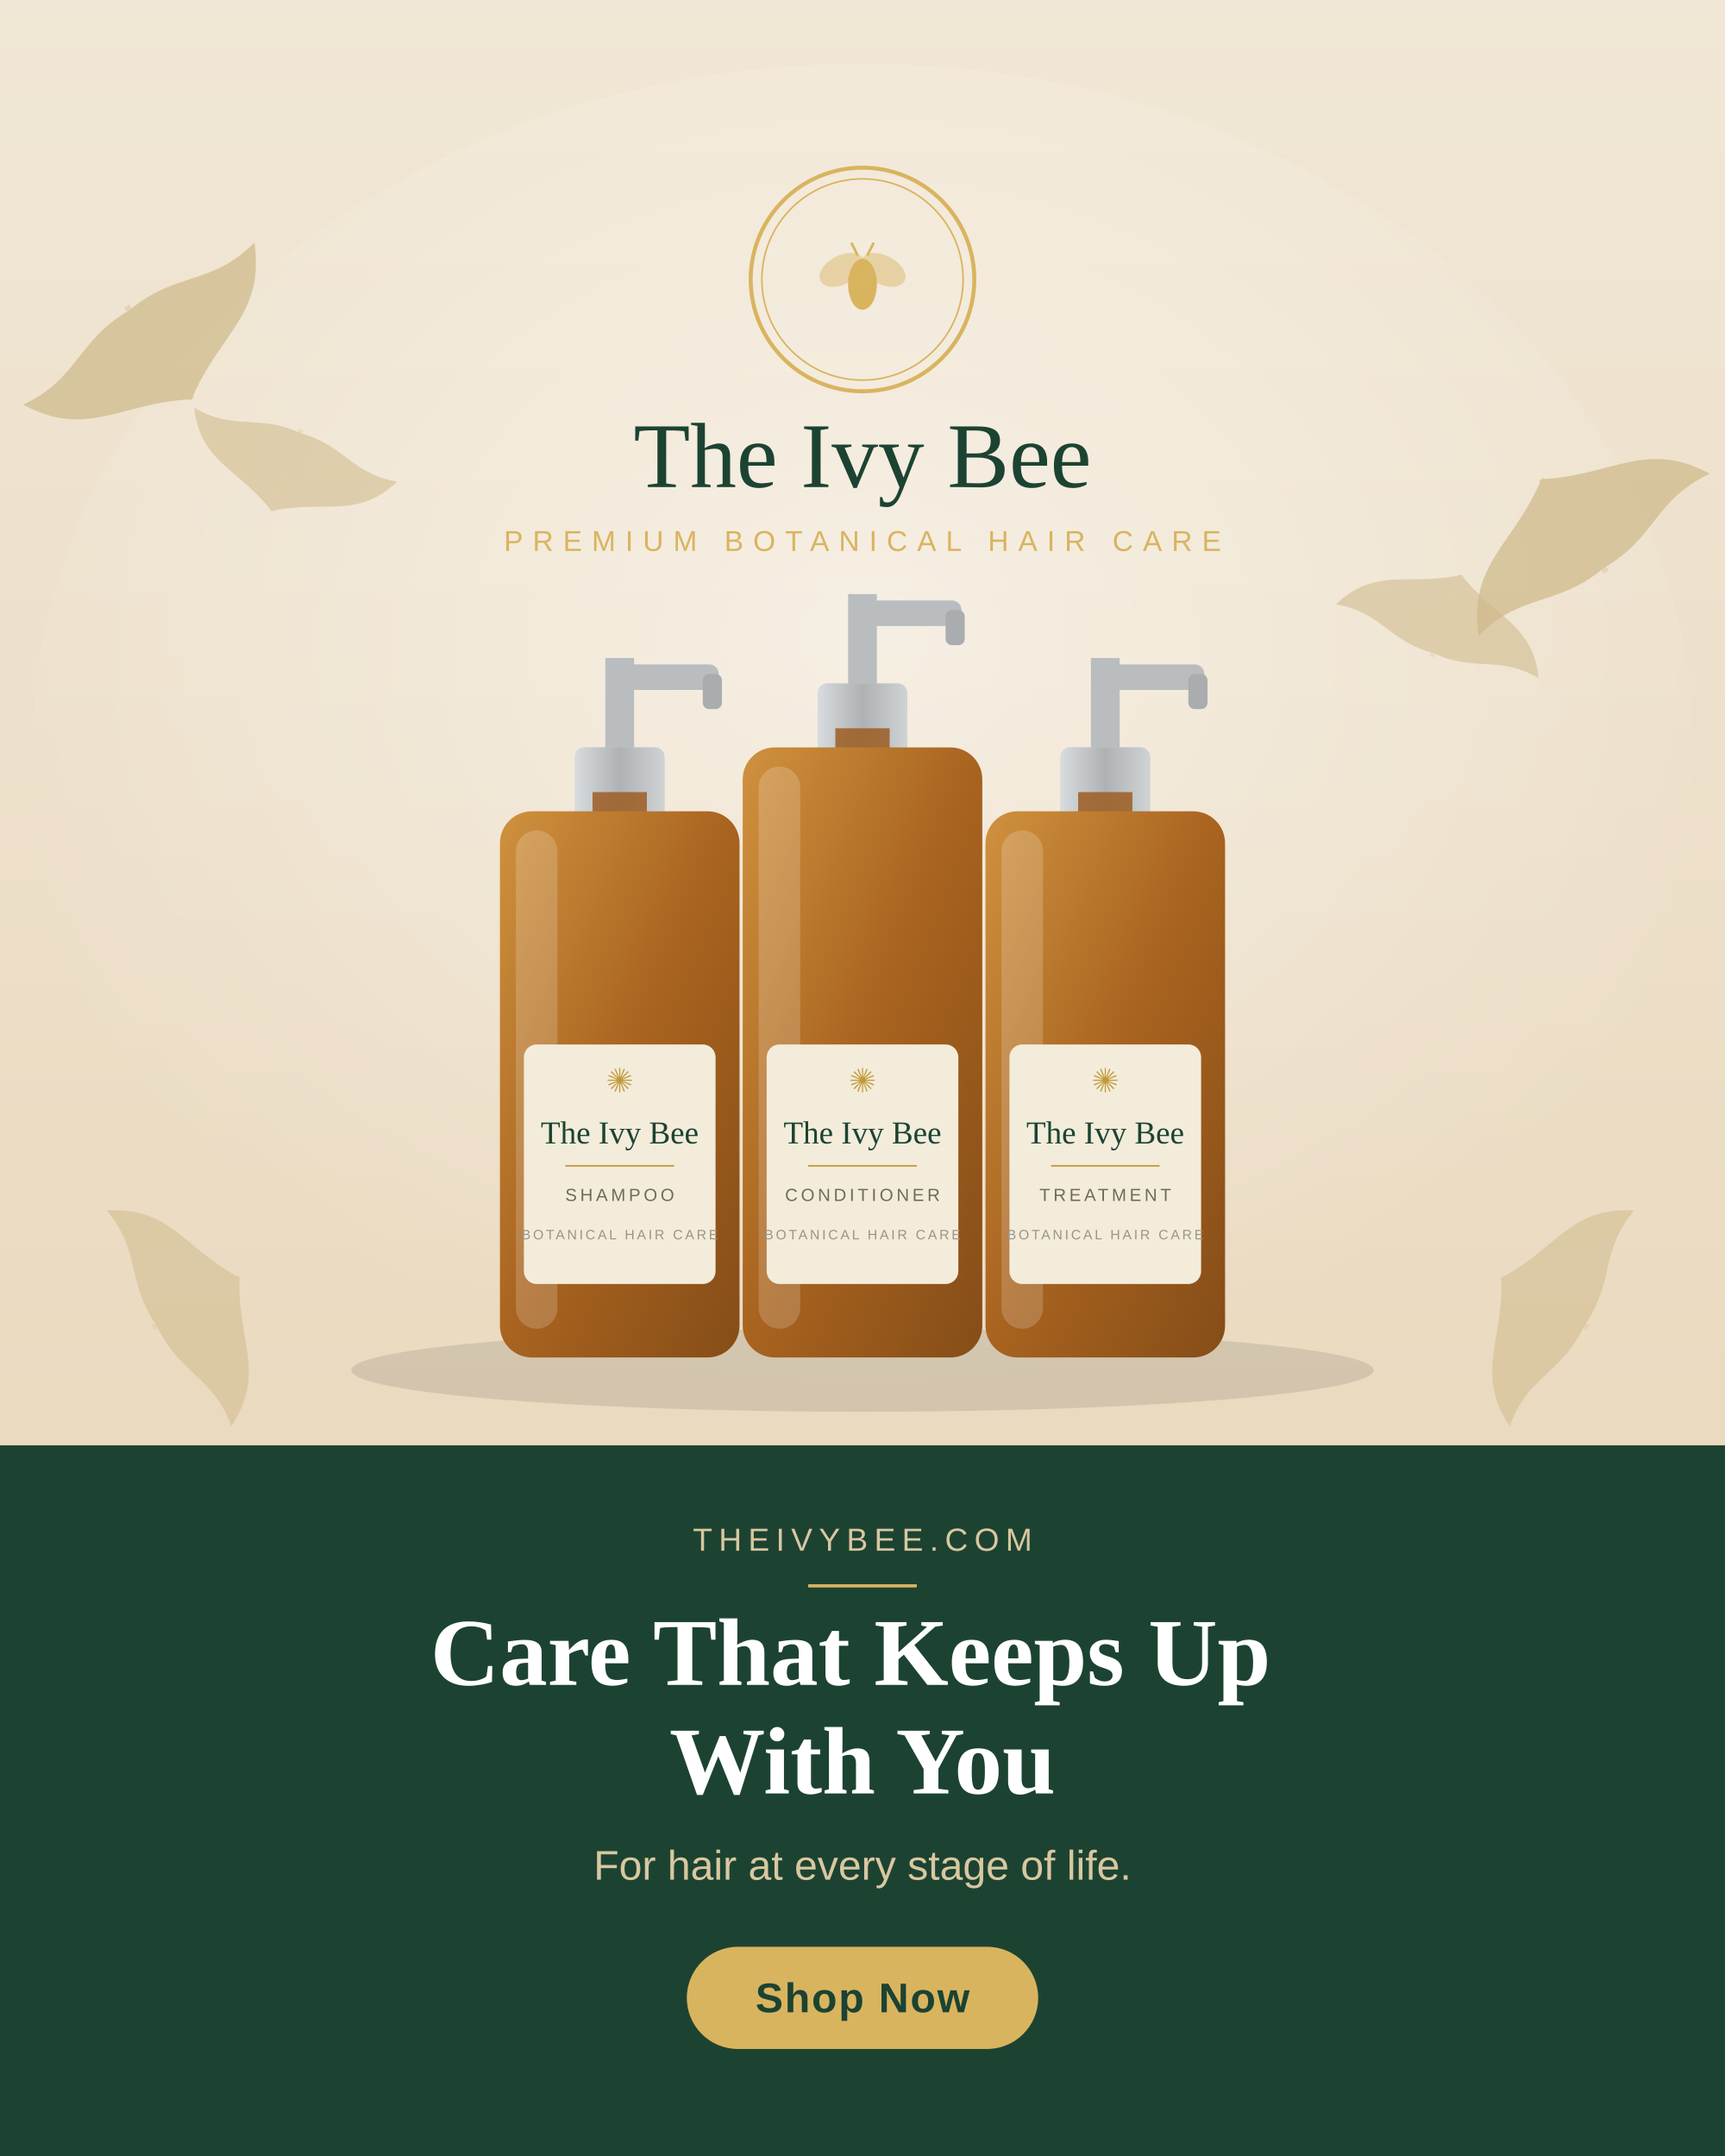
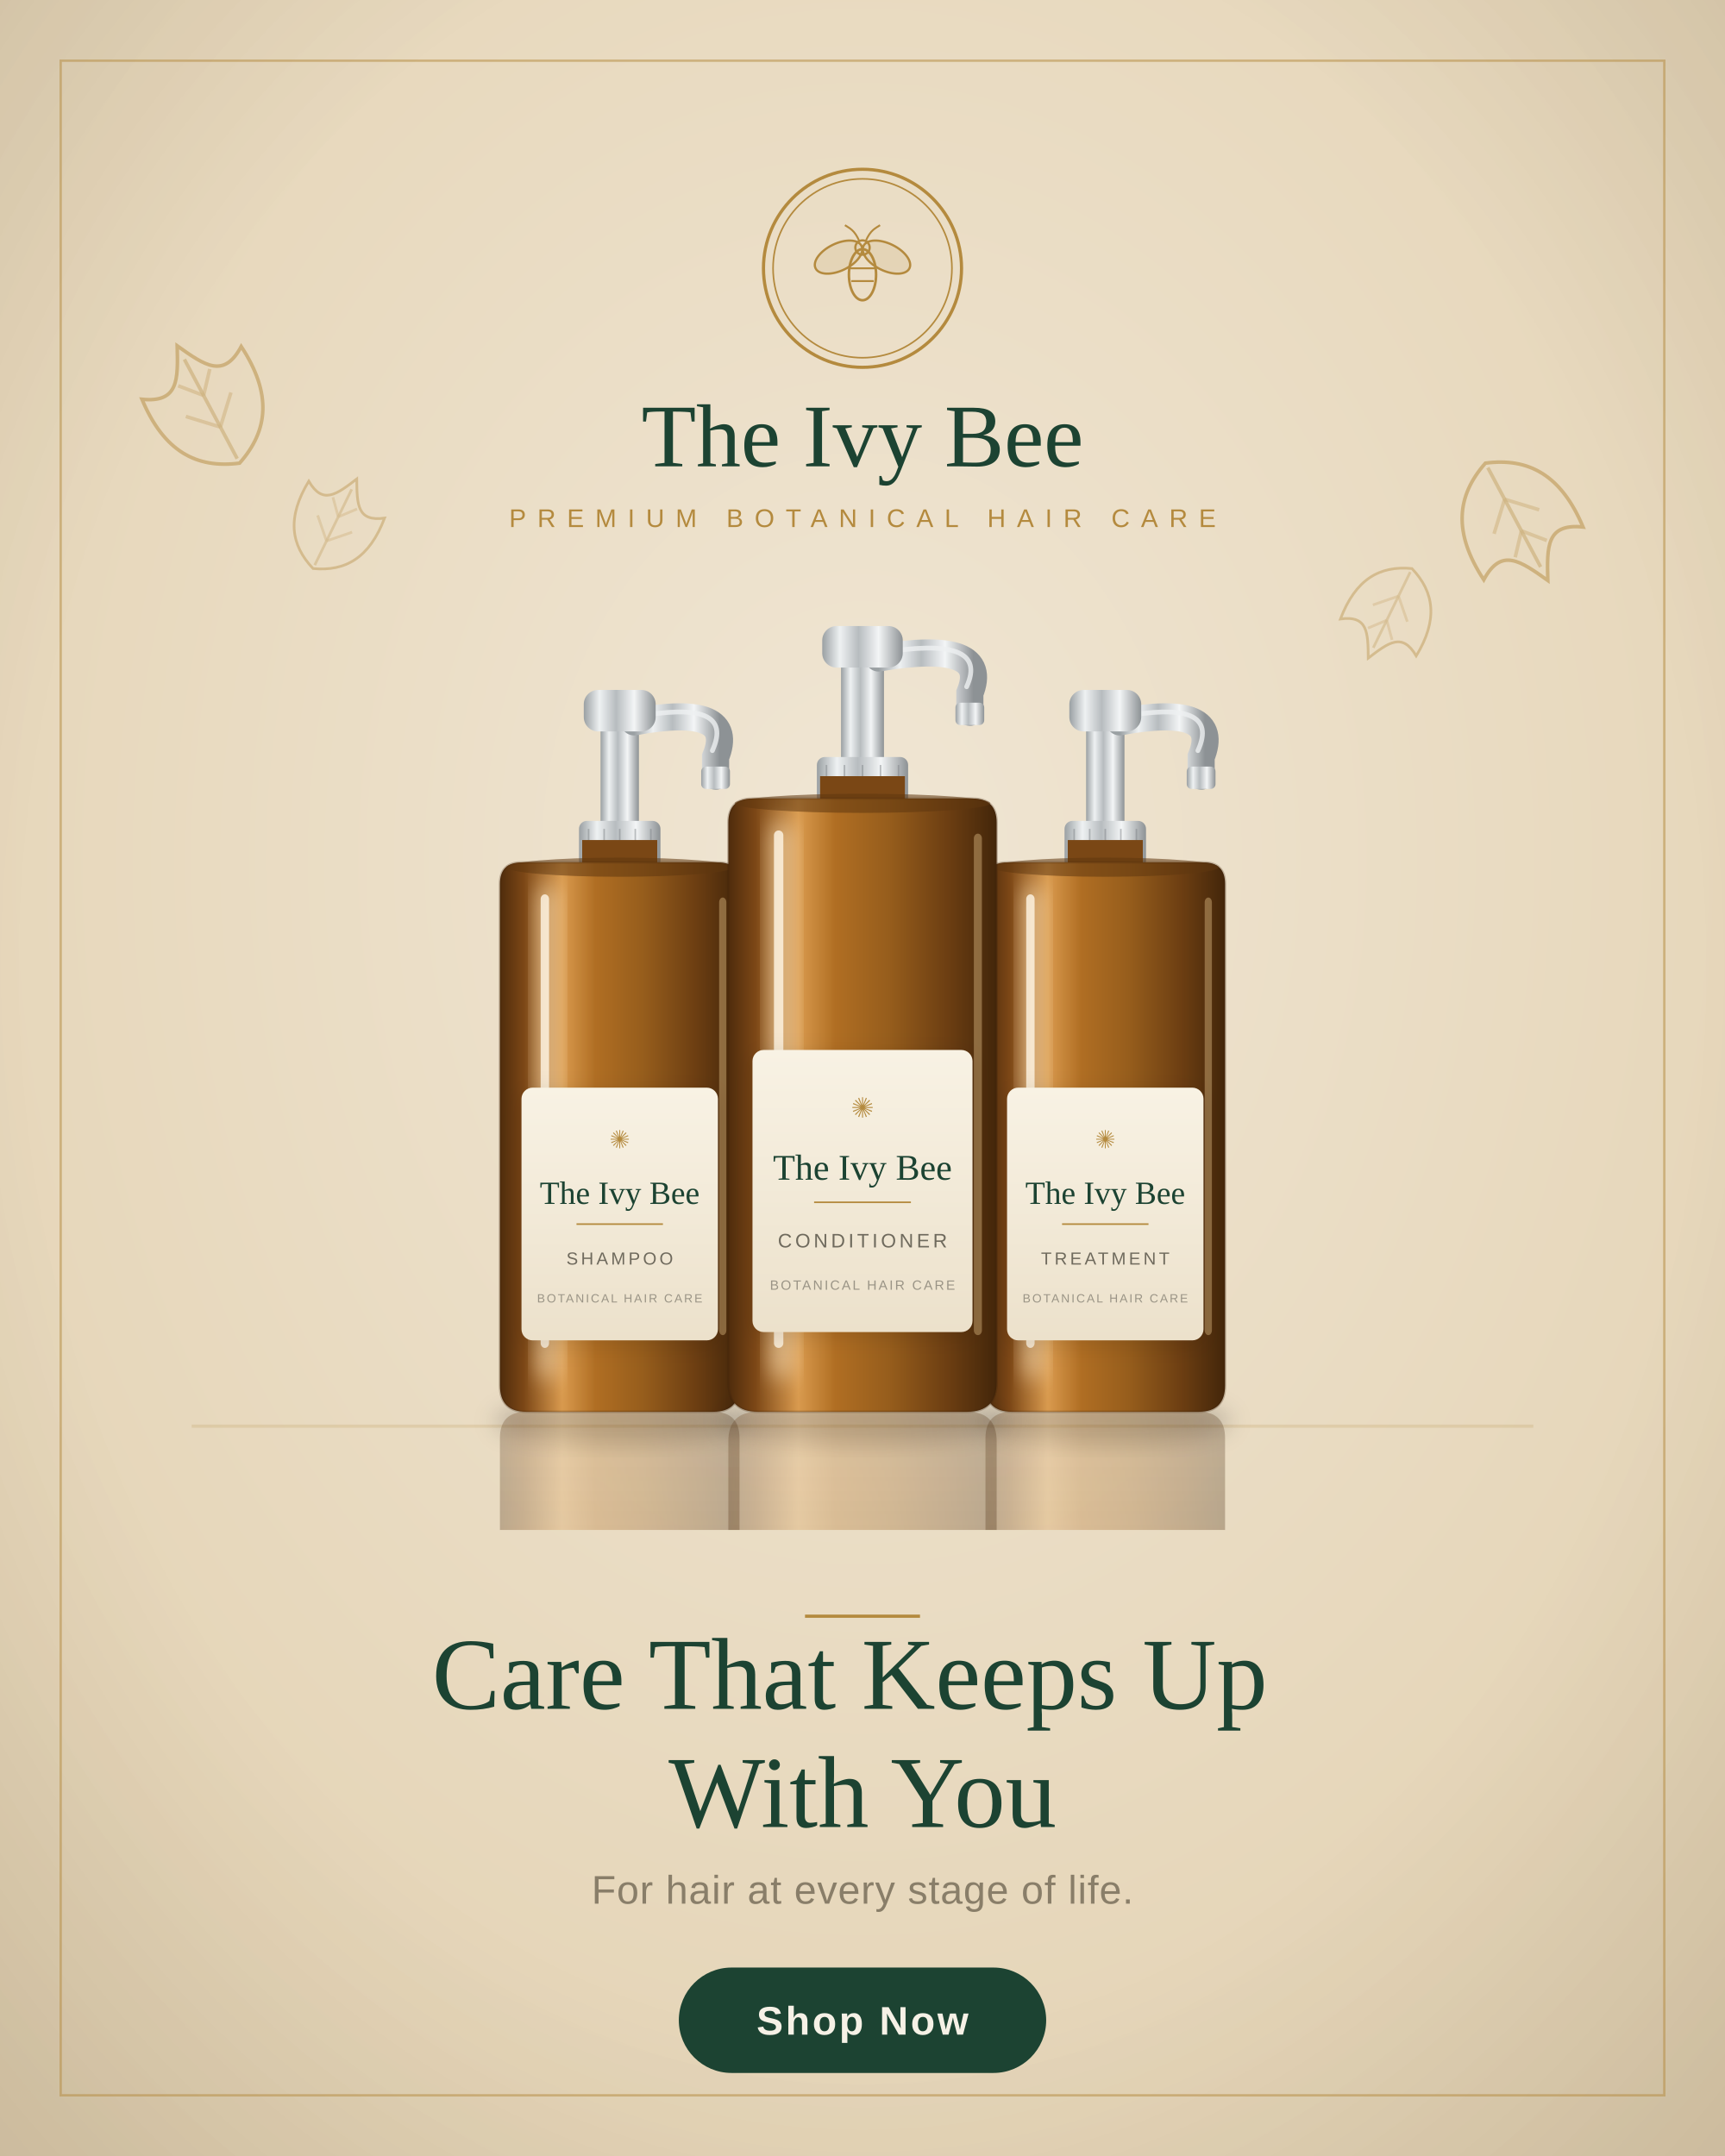
<svg xmlns="http://www.w3.org/2000/svg" viewBox="0 0 1080 1350" width="1080" height="1350" role="img" aria-label="Care That Keeps Up With You">
  <defs>
-     <linearGradient id="bgGrad" x1="0" y1="0" x2="0" y2="1">
-       <stop offset="0" stop-color="#f1e7d6" />
-       <stop offset="1" stop-color="#e6d3b4" />
+     <radialGradient id="bgGrad" cx="0.5" cy="0.40" r="0.75">
+       <stop offset="0" stop-color="#f0e6d4" />
+       <stop offset="1" stop-color="#e2d0af" />
+     </radialGradient>
+     <linearGradient id="amber" x1="0" y1="0" x2="1" y2="0">
+       <stop offset="0" stop-color="#4f2c0c" />
+       <stop offset="0.10" stop-color="#7c4716" />
+       <stop offset="0.26" stop-color="#d99a4e" />
+       <stop offset="0.40" stop-color="#b06e23" />
+       <stop offset="0.60" stop-color="#965d1c" />
+       <stop offset="0.82" stop-color="#6c3e12" />
+       <stop offset="1" stop-color="#43260a" />
    </linearGradient>
-     <linearGradient id="amber" x1="0" y1="0" x2="1" y2="1">
-       <stop offset="0" stop-color="#cf923f" />
-       <stop offset="0.5" stop-color="#a8631f" />
-       <stop offset="1" stop-color="#854d18" />
+     <linearGradient id="chrome" x1="0" y1="0" x2="1" y2="0">
+       <stop offset="0" stop-color="#9aa0a3" />
+       <stop offset="0.22" stop-color="#eef1f2" />
+       <stop offset="0.45" stop-color="#b7bcbf" />
+       <stop offset="0.70" stop-color="#f3f5f6" />
+       <stop offset="1" stop-color="#8d9295" />
    </linearGradient>
-     <linearGradient id="metal" x1="0" y1="0" x2="1" y2="0">
-       <stop offset="0" stop-color="#d8dcde" />
-       <stop offset="0.5" stop-color="#aeb2b4" />
-       <stop offset="1" stop-color="#cfd3d5" />
+     <linearGradient id="label" x1="0" y1="0" x2="0" y2="1">
+       <stop offset="0" stop-color="#f8f2e4" />
+       <stop offset="1" stop-color="#ece1cb" />
    </linearGradient>
-     <radialGradient id="glow" cx="0.5" cy="0.42" r="0.55">
-       <stop offset="0" stop-color="#ffffff" stop-opacity="0.45" />
-       <stop offset="1" stop-color="#ffffff" stop-opacity="0" />
+     <linearGradient id="reflFade" x1="0" y1="0" x2="0" y2="1">
+       <stop offset="0" stop-color="#ffffff" />
+       <stop offset="1" stop-color="#000000" />
+     </linearGradient>
+     <mask id="reflMask">
+       <rect x="0" y="810" width="1080" height="540" fill="url(#reflFade)" />
+     </mask>
+     <filter id="soft" x="-30%" y="-30%" width="160%" height="160%">
+       <feGaussianBlur stdDeviation="7" />
+     </filter>
+     <radialGradient id="vign" cx="0.5" cy="0.45" r="0.75">
+       <stop offset="0.65" stop-color="#000000" stop-opacity="0" />
+       <stop offset="1" stop-color="#000000" stop-opacity="0.1" />
    </radialGradient>
  </defs>
  <rect width="1080" height="1350" fill="url(#bgGrad)" />
-   <ellipse cx="540" cy="470" rx="520" ry="430" fill="url(#glow)" />
-   <g transform="translate(120 250) rotate(-35) scale(1.7)" opacity="0.7">
-     <path d="M0 0 C 22 -14 40 -10 52 -34 C 30 -30 22 -42 0 -40 C -22 -42 -30 -30 -52 -34 C -40 -10 -22 -14 0 0 Z" fill="#cdb888" />
-     <path d="M0 0 L0 -38" stroke="#cdb888" stroke-width="2" opacity="0.5" transform="scale(1.1)" />
+   <rect width="1080" height="1350" fill="url(#vign)" />
+   <rect x="38" y="38" width="1004" height="1274" fill="none" stroke="#b48a3e" stroke-width="1.5" opacity="0.5" />
+   <g transform="translate(150 290) rotate(-28) scale(1.6)" opacity="0.5" fill="none" stroke="#b48a3e" stroke-width="1.4">
+     <path d="M0 0 C 16 -6 24 -18 22 -40 C 10 -32 6 -40 0 -52 C -6 -40 -10 -32 -22 -40 C -24 -18 -16 -6 0 0 Z" />
+     <path d="M0 -2 L0 -46" opacity="0.7" />
+     <path d="M0 -16 L10 -26 M0 -16 L-10 -26 M0 -30 L7 -38 M0 -30 L-7 -38" opacity="0.55" />
  </g>
-   <g transform="translate(170 320) rotate(20) scale(1.3)" opacity="0.55">
-     <path d="M0 0 C 22 -14 40 -10 52 -34 C 30 -30 22 -42 0 -40 C -22 -42 -30 -30 -52 -34 C -40 -10 -22 -14 0 0 Z" fill="#cdb888" />
-     <path d="M0 0 L0 -38" stroke="#cdb888" stroke-width="2" opacity="0.5" transform="scale(1.1)" />
+   <g transform="translate(196 356) rotate(26) scale(1.2)" opacity="0.4" fill="none" stroke="#b48a3e" stroke-width="1.4">
+     <path d="M0 0 C 16 -6 24 -18 22 -40 C 10 -32 6 -40 0 -52 C -6 -40 -10 -32 -22 -40 C -24 -18 -16 -6 0 0 Z" />
+     <path d="M0 -2 L0 -46" opacity="0.7" />
+     <path d="M0 -16 L10 -26 M0 -16 L-10 -26 M0 -30 L7 -38 M0 -30 L-7 -38" opacity="0.55" />
  </g>
-   <g transform="translate(965 300) rotate(145) scale(1.7)" opacity="0.7">
-     <path d="M0 0 C 22 -14 40 -10 52 -34 C 30 -30 22 -42 0 -40 C -22 -42 -30 -30 -52 -34 C -40 -10 -22 -14 0 0 Z" fill="#cdb888" />
-     <path d="M0 0 L0 -38" stroke="#cdb888" stroke-width="2" opacity="0.5" transform="scale(1.1)" />
+   <g transform="translate(930 290) rotate(152) scale(1.6)" opacity="0.5" fill="none" stroke="#b48a3e" stroke-width="1.4">
+     <path d="M0 0 C 16 -6 24 -18 22 -40 C 10 -32 6 -40 0 -52 C -6 -40 -10 -32 -22 -40 C -24 -18 -16 -6 0 0 Z" />
+     <path d="M0 -2 L0 -46" opacity="0.7" />
+     <path d="M0 -16 L10 -26 M0 -16 L-10 -26 M0 -30 L7 -38 M0 -30 L-7 -38" opacity="0.55" />
  </g>
-   <g transform="translate(915 360) rotate(200) scale(1.3)" opacity="0.55">
-     <path d="M0 0 C 22 -14 40 -10 52 -34 C 30 -30 22 -42 0 -40 C -22 -42 -30 -30 -52 -34 C -40 -10 -22 -14 0 0 Z" fill="#cdb888" />
-     <path d="M0 0 L0 -38" stroke="#cdb888" stroke-width="2" opacity="0.5" transform="scale(1.1)" />
+   <g transform="translate(884 356) rotate(206) scale(1.2)" opacity="0.4" fill="none" stroke="#b48a3e" stroke-width="1.4">
+     <path d="M0 0 C 16 -6 24 -18 22 -40 C 10 -32 6 -40 0 -52 C -6 -40 -10 -32 -22 -40 C -24 -18 -16 -6 0 0 Z" />
+     <path d="M0 -2 L0 -46" opacity="0.7" />
+     <path d="M0 -16 L10 -26 M0 -16 L-10 -26 M0 -30 L7 -38 M0 -30 L-7 -38" opacity="0.55" />
  </g>
-   <g transform="translate(150 800) rotate(-120) scale(1.5)" opacity="0.5">
-     <path d="M0 0 C 22 -14 40 -10 52 -34 C 30 -30 22 -42 0 -40 C -22 -42 -30 -30 -52 -34 C -40 -10 -22 -14 0 0 Z" fill="#cdb888" />
-     <path d="M0 0 L0 -38" stroke="#cdb888" stroke-width="2" opacity="0.5" transform="scale(1.1)" />
+   <g fill="none" stroke="#b48a3e">
+     <circle cx="540" cy="168" r="62" stroke-width="2" />
+     <circle cx="540" cy="168" r="56" stroke-width="1" />
+     <g transform="translate(540 168)">
+       <ellipse cx="-15" cy="-7" rx="16" ry="8.5" stroke-width="1.4" fill="#b48a3e" fill-opacity="0.12" transform="rotate(-26 -15 -7)" />
+       <ellipse cx="15" cy="-7" rx="16" ry="8.5" stroke-width="1.4" fill="#b48a3e" fill-opacity="0.12" transform="rotate(26 15 -7)" />
+       <ellipse cx="0" cy="4" rx="8.5" ry="16" stroke-width="1.6" />
+       <circle cx="0" cy="-13" r="4.5" stroke-width="1.4" />
+       <line x1="-8" y1="0" x2="8" y2="0" stroke-width="1.2" />
+       <line x1="-7" y1="8" x2="7" y2="8" stroke-width="1.2" />
+       <path d="M-2 -17 C -5 -24 -8 -25 -11 -27" stroke-width="1.2" />
+       <path d="M2 -17 C 5 -24 8 -25 11 -27" stroke-width="1.2" />
+     </g>
  </g>
-   <g transform="translate(940 800) rotate(120) scale(1.5)" opacity="0.5">
-     <path d="M0 0 C 22 -14 40 -10 52 -34 C 30 -30 22 -42 0 -40 C -22 -42 -30 -30 -52 -34 C -40 -10 -22 -14 0 0 Z" fill="#cdb888" />
-     <path d="M0 0 L0 -38" stroke="#cdb888" stroke-width="2" opacity="0.5" transform="scale(1.1)" />
+   <text x="540" y="292" text-anchor="middle" font-family="Georgia, 'Times New Roman', serif" font-size="56" fill="#1c4332">The Ivy Bee</text>
+   <text x="540" y="330" text-anchor="middle" font-family="Arial, sans-serif" font-size="16" letter-spacing="7" fill="#b48a3e">PREMIUM BOTANICAL HAIR CARE</text>
+   <rect x="120" y="892" width="840" height="2" fill="#b48a3e" opacity="0.18" />
+   <g>
+     <ellipse cx="388" cy="890" rx="78.75" ry="14" fill="#000000" opacity="0.20" filter="url(#soft)" />
+     <g transform="translate(0 1768) scale(1 -1)" opacity="0.30" mask="url(#reflMask)">
+       <path d="M 313 553.5     Q 313 540 326.5 540     L 449.5 540     Q 463 540 463 553.5     L 463 867.5     Q 463 884 446.5 884     L 329.5 884     Q 313 884 313 867.5 Z" fill="url(#amber)" />
+     </g>
+     <g>
+       <rect x="376" y="444" width="24" height="74" fill="url(#chrome)" />
+       <path d="M 397 452 Q 462 440 448 474 L 448 486" fill="none" stroke="url(#chrome)" stroke-width="17" stroke-linecap="round" />
+       <path d="M 397 449 Q 461 437 446 470" fill="none" stroke="#eef0f1" stroke-width="3" stroke-linecap="round" opacity="0.8" />
+       <rect x="439" y="480" width="18" height="14" rx="3" fill="url(#chrome)" />
+       <rect x="365.5" y="432" width="45" height="26" rx="9" fill="url(#chrome)" />
+       <rect x="362.5" y="514" width="51" height="30" rx="5" fill="url(#chrome)" />
+       <line x1="368.5" y1="519" x2="368.5" y2="539" stroke="#7f8487" stroke-width="1" opacity="0.5" />
+       <line x1="378.25" y1="519" x2="378.25" y2="539" stroke="#7f8487" stroke-width="1" opacity="0.5" />
+       <line x1="388" y1="519" x2="388" y2="539" stroke="#7f8487" stroke-width="1" opacity="0.5" />
+       <line x1="397.75" y1="519" x2="397.75" y2="539" stroke="#7f8487" stroke-width="1" opacity="0.5" />
+       <line x1="407.5" y1="519" x2="407.5" y2="539" stroke="#7f8487" stroke-width="1" opacity="0.5" />
+     </g>
+     <rect x="364.5" y="526" width="47" height="20" fill="#7a4715" />
+     <path d="M 313 553.5     Q 313 540 326.5 540     L 449.5 540     Q 463 540 463 553.5     L 463 867.5     Q 463 884 446.5 884     L 329.5 884     Q 313 884 313 867.5 Z" fill="url(#amber)" />
+     <path d="M 313 553.5     Q 313 540 326.5 540     L 449.5 540     Q 463 540 463 553.5     L 463 867.5     Q 463 884 446.5 884     L 329.5 884     Q 313 884 313 867.5 Z" fill="none" stroke="#3f2208" stroke-opacity="0.25" stroke-width="1.5" />
+     <ellipse cx="388" cy="543" rx="71" ry="6" fill="#5e360f" opacity="0.55" />
+     <rect x="335.5" y="554" width="15" height="310" rx="7.5" fill="#ffe9c4" opacity="0.55" filter="url(#soft)" />
+     <rect x="338.5" y="560" width="5.25" height="284" rx="3" fill="#fff6e6" opacity="0.8" />
+     <rect x="450.25" y="562" width="4.5" height="274" rx="3" fill="#ffdca0" opacity="0.35" />
+     <rect x="326.5" y="684.04" width="123" height="158.24" rx="7" fill="#000000" opacity="0.12" filter="url(#soft)" />
+     <rect x="326.5" y="681.04" width="123" height="158.24" rx="7" fill="url(#label)" />
+     <text x="388" y="719.018" text-anchor="middle" font-family="Georgia, 'Times New Roman', serif" font-size="16.5" fill="#b48a3e">✺</text>
+     <text x="388" y="753.83" text-anchor="middle" font-family="Georgia, 'Times New Roman', serif" font-size="20.25" fill="#1c4332">The Ivy Bee</text>
+     <line x1="360.94" y1="766.49" x2="415.06" y2="766.49" stroke="#b48a3e" stroke-width="1" />
+     <text x="388" y="791.808" text-anchor="middle" font-family="Arial, sans-serif" font-size="10.95" letter-spacing="1.8" fill="#6f6a5d">SHAMPOO</text>
+     <text x="388" y="815.544" text-anchor="middle" font-family="Arial, sans-serif" font-size="7.5" letter-spacing="1.05" fill="#9a9486">BOTANICAL HAIR CARE</text>
  </g>
  <g>
-     <circle cx="540" cy="175" r="70" fill="none" stroke="#d9b45f" stroke-width="2.5" />
-     <circle cx="540" cy="175" r="63" fill="none" stroke="#d9b45f" stroke-width="1" />
-     <g transform="translate(540 175)">
-       <ellipse cx="-13" cy="-6" rx="15" ry="9" fill="#d9b45f" opacity="0.45" transform="rotate(-28 -13 -6)" />
-       <ellipse cx="13" cy="-6" rx="15" ry="9" fill="#d9b45f" opacity="0.45" transform="rotate(28 13 -6)" />
-       <ellipse cx="0" cy="3" rx="9" ry="16" fill="#d9b45f" />
-       <line x1="-9" y1="-1" x2="9" y2="-1" stroke="#d9b45f" stroke-width="1.4" opacity="0.6" />
-       <line x1="-8" y1="6" x2="8" y2="6" stroke="#d9b45f" stroke-width="1.4" opacity="0.6" />
-       <line x1="-3" y1="-15" x2="-7" y2="-23" stroke="#d9b45f" stroke-width="1.6" />
-       <line x1="3" y1="-15" x2="7" y2="-23" stroke="#d9b45f" stroke-width="1.6" />
+     <ellipse cx="692" cy="890" rx="78.75" ry="14" fill="#000000" opacity="0.20" filter="url(#soft)" />
+     <g transform="translate(0 1768) scale(1 -1)" opacity="0.30" mask="url(#reflMask)">
+       <path d="M 617 553.5     Q 617 540 630.5 540     L 753.5 540     Q 767 540 767 553.5     L 767 867.5     Q 767 884 750.5 884     L 633.5 884     Q 617 884 617 867.5 Z" fill="url(#amber)" />
    </g>
-   </g>
-   <text x="540" y="305" text-anchor="middle" font-family="Georgia, 'Times New Roman', serif" font-size="58" fill="#1c4332">The Ivy Bee</text>
-   <text x="540" y="345" text-anchor="middle" font-family="Arial, sans-serif" font-size="18" letter-spacing="6" fill="#d9b45f">PREMIUM BOTANICAL HAIR CARE</text>
-   <ellipse cx="540" cy="858" rx="320" ry="26" fill="#000000" opacity="0.10" />
-   <g>
-     <rect x="379" y="412" width="18" height="60" fill="#b9bdbf" />
-     <rect x="360" y="468" width="56" height="46" rx="6" fill="#c7cbcd" />
-     <rect x="360" y="468" width="56" height="46" rx="6" fill="url(#metal)" />
-     <rect x="392" y="416" width="58" height="16" rx="6" fill="#b9bdbf" />
-     <rect x="440" y="422" width="12" height="22" rx="4" fill="#a9adaf" />
-     <rect x="371" y="496" width="34" height="22" fill="#9c5d22" opacity="0.85" />
-     <rect x="313" y="508" width="150" height="342" rx="20" fill="url(#amber)" />
-     <rect x="323" y="520" width="26" height="312" rx="13" fill="#ffffff" opacity="0.18" />
-     <rect x="328" y="654" width="120" height="150" rx="8" fill="#f3ecdb" />
-     <text x="388" y="684" text-anchor="middle" font-family="Georgia, 'Times New Roman', serif" font-size="22" fill="#c19a3b">✺</text>
-     <text x="388" y="716" text-anchor="middle" font-family="Georgia, 'Times New Roman', serif" font-size="20" fill="#1c4332">The Ivy Bee</text>
-     <line x1="354" y1="730" x2="422" y2="730" stroke="#c19a3b" stroke-width="1" />
-     <text x="388" y="752" text-anchor="middle" font-family="Arial, sans-serif" font-size="11" letter-spacing="2" fill="#6f6a5d">SHAMPOO</text>
-     <text x="388" y="776" text-anchor="middle" font-family="Arial, sans-serif" font-size="8.5" letter-spacing="1.5" fill="#9a9486">BOTANICAL HAIR CARE</text>
+     <g>
+       <rect x="680" y="444" width="24" height="74" fill="url(#chrome)" />
+       <path d="M 701 452 Q 766 440 752 474 L 752 486" fill="none" stroke="url(#chrome)" stroke-width="17" stroke-linecap="round" />
+       <path d="M 701 449 Q 765 437 750 470" fill="none" stroke="#eef0f1" stroke-width="3" stroke-linecap="round" opacity="0.8" />
+       <rect x="743" y="480" width="18" height="14" rx="3" fill="url(#chrome)" />
+       <rect x="669.5" y="432" width="45" height="26" rx="9" fill="url(#chrome)" />
+       <rect x="666.5" y="514" width="51" height="30" rx="5" fill="url(#chrome)" />
+       <line x1="672.5" y1="519" x2="672.5" y2="539" stroke="#7f8487" stroke-width="1" opacity="0.5" />
+       <line x1="682.25" y1="519" x2="682.25" y2="539" stroke="#7f8487" stroke-width="1" opacity="0.5" />
+       <line x1="692" y1="519" x2="692" y2="539" stroke="#7f8487" stroke-width="1" opacity="0.5" />
+       <line x1="701.75" y1="519" x2="701.75" y2="539" stroke="#7f8487" stroke-width="1" opacity="0.5" />
+       <line x1="711.5" y1="519" x2="711.5" y2="539" stroke="#7f8487" stroke-width="1" opacity="0.5" />
+     </g>
+     <rect x="668.5" y="526" width="47" height="20" fill="#7a4715" />
+     <path d="M 617 553.5     Q 617 540 630.5 540     L 753.5 540     Q 767 540 767 553.5     L 767 867.5     Q 767 884 750.5 884     L 633.5 884     Q 617 884 617 867.5 Z" fill="url(#amber)" />
+     <path d="M 617 553.5     Q 617 540 630.5 540     L 753.5 540     Q 767 540 767 553.5     L 767 867.5     Q 767 884 750.5 884     L 633.5 884     Q 617 884 617 867.5 Z" fill="none" stroke="#3f2208" stroke-opacity="0.25" stroke-width="1.5" />
+     <ellipse cx="692" cy="543" rx="71" ry="6" fill="#5e360f" opacity="0.55" />
+     <rect x="639.5" y="554" width="15" height="310" rx="7.5" fill="#ffe9c4" opacity="0.55" filter="url(#soft)" />
+     <rect x="642.5" y="560" width="5.25" height="284" rx="3" fill="#fff6e6" opacity="0.8" />
+     <rect x="754.25" y="562" width="4.5" height="274" rx="3" fill="#ffdca0" opacity="0.35" />
+     <rect x="630.5" y="684.04" width="123" height="158.24" rx="7" fill="#000000" opacity="0.12" filter="url(#soft)" />
+     <rect x="630.5" y="681.04" width="123" height="158.24" rx="7" fill="url(#label)" />
+     <text x="692" y="719.018" text-anchor="middle" font-family="Georgia, 'Times New Roman', serif" font-size="16.5" fill="#b48a3e">✺</text>
+     <text x="692" y="753.83" text-anchor="middle" font-family="Georgia, 'Times New Roman', serif" font-size="20.25" fill="#1c4332">The Ivy Bee</text>
+     <line x1="664.94" y1="766.49" x2="719.06" y2="766.49" stroke="#b48a3e" stroke-width="1" />
+     <text x="692" y="791.808" text-anchor="middle" font-family="Arial, sans-serif" font-size="10.95" letter-spacing="1.8" fill="#6f6a5d">TREATMENT</text>
+     <text x="692" y="815.544" text-anchor="middle" font-family="Arial, sans-serif" font-size="7.5" letter-spacing="1.05" fill="#9a9486">BOTANICAL HAIR CARE</text>
  </g>
  <g>
-     <rect x="683" y="412" width="18" height="60" fill="#b9bdbf" />
-     <rect x="664" y="468" width="56" height="46" rx="6" fill="#c7cbcd" />
-     <rect x="664" y="468" width="56" height="46" rx="6" fill="url(#metal)" />
-     <rect x="696" y="416" width="58" height="16" rx="6" fill="#b9bdbf" />
-     <rect x="744" y="422" width="12" height="22" rx="4" fill="#a9adaf" />
-     <rect x="675" y="496" width="34" height="22" fill="#9c5d22" opacity="0.85" />
-     <rect x="617" y="508" width="150" height="342" rx="20" fill="url(#amber)" />
-     <rect x="627" y="520" width="26" height="312" rx="13" fill="#ffffff" opacity="0.18" />
-     <rect x="632" y="654" width="120" height="150" rx="8" fill="#f3ecdb" />
-     <text x="692" y="684" text-anchor="middle" font-family="Georgia, 'Times New Roman', serif" font-size="22" fill="#c19a3b">✺</text>
-     <text x="692" y="716" text-anchor="middle" font-family="Georgia, 'Times New Roman', serif" font-size="20" fill="#1c4332">The Ivy Bee</text>
-     <line x1="658" y1="730" x2="726" y2="730" stroke="#c19a3b" stroke-width="1" />
-     <text x="692" y="752" text-anchor="middle" font-family="Arial, sans-serif" font-size="11" letter-spacing="2" fill="#6f6a5d">TREATMENT</text>
-     <text x="692" y="776" text-anchor="middle" font-family="Arial, sans-serif" font-size="8.5" letter-spacing="1.5" fill="#9a9486">BOTANICAL HAIR CARE</text>
+     <ellipse cx="540" cy="890" rx="88.2" ry="14" fill="#000000" opacity="0.20" filter="url(#soft)" />
+     <g transform="translate(0 1768) scale(1 -1)" opacity="0.30" mask="url(#reflMask)">
+       <path d="M 456 515.12     Q 456 500 471.12 500     L 608.88 500     Q 624 500 624 515.12     L 624 865.52     Q 624 884 605.52 884     L 474.48 884     Q 456 884 456 865.52 Z" fill="url(#amber)" />
+     </g>
+     <g>
+       <rect x="526.56" y="404" width="26.88" height="74" fill="url(#chrome)" />
+       <path d="M 550.08 412 Q 621.2 400 607.2 434 L 607.2 446" fill="none" stroke="url(#chrome)" stroke-width="17" stroke-linecap="round" />
+       <path d="M 550.08 409 Q 620.2 397 605.2 430" fill="none" stroke="#eef0f1" stroke-width="3" stroke-linecap="round" opacity="0.8" />
+       <rect x="598.2" y="440" width="18" height="14" rx="3" fill="url(#chrome)" />
+       <rect x="514.8" y="392" width="50.4" height="26" rx="9" fill="url(#chrome)" />
+       <rect x="511.44" y="474" width="57.12" height="30" rx="5" fill="url(#chrome)" />
+       <line x1="517.44" y1="479" x2="517.44" y2="499" stroke="#7f8487" stroke-width="1" opacity="0.5" />
+       <line x1="528.72" y1="479" x2="528.72" y2="499" stroke="#7f8487" stroke-width="1" opacity="0.5" />
+       <line x1="540" y1="479" x2="540" y2="499" stroke="#7f8487" stroke-width="1" opacity="0.5" />
+       <line x1="551.28" y1="479" x2="551.28" y2="499" stroke="#7f8487" stroke-width="1" opacity="0.5" />
+       <line x1="562.56" y1="479" x2="562.56" y2="499" stroke="#7f8487" stroke-width="1" opacity="0.5" />
+     </g>
+     <rect x="513.44" y="486" width="53.12" height="20" fill="#7a4715" />
+     <path d="M 456 515.12     Q 456 500 471.12 500     L 608.88 500     Q 624 500 624 515.12     L 624 865.52     Q 624 884 605.52 884     L 474.48 884     Q 456 884 456 865.52 Z" fill="url(#amber)" />
+     <path d="M 456 515.12     Q 456 500 471.12 500     L 608.88 500     Q 624 500 624 515.12     L 624 865.52     Q 624 884 605.52 884     L 474.48 884     Q 456 884 456 865.52 Z" fill="none" stroke="#3f2208" stroke-opacity="0.25" stroke-width="1.5" />
+     <ellipse cx="540" cy="503" rx="80" ry="6" fill="#5e360f" opacity="0.55" />
+     <rect x="481.2" y="514" width="16.8" height="350" rx="8.4" fill="#ffe9c4" opacity="0.55" filter="url(#soft)" />
+     <rect x="484.56" y="520" width="5.88" height="324" rx="3" fill="#fff6e6" opacity="0.8" />
+     <rect x="609.72" y="522" width="5.04" height="314" rx="3" fill="#ffdca0" opacity="0.35" />
+     <rect x="471.12" y="660.44" width="137.76" height="176.64" rx="7" fill="#000000" opacity="0.12" filter="url(#soft)" />
+     <rect x="471.12" y="657.44" width="137.76" height="176.64" rx="7" fill="url(#label)" />
+     <text x="540" y="699.834" text-anchor="middle" font-family="Georgia, 'Times New Roman', serif" font-size="18.48" fill="#b48a3e">✺</text>
+     <text x="540" y="738.694" text-anchor="middle" font-family="Georgia, 'Times New Roman', serif" font-size="22.68" fill="#1c4332">The Ivy Bee</text>
+     <line x1="509.693" y1="752.826" x2="570.307" y2="752.826" stroke="#b48a3e" stroke-width="1" />
+     <text x="540" y="781.088" text-anchor="middle" font-family="Arial, sans-serif" font-size="12.264" letter-spacing="2.016" fill="#6f6a5d">CONDITIONER</text>
+     <text x="540" y="807.584" text-anchor="middle" font-family="Arial, sans-serif" font-size="8.4" letter-spacing="1.176" fill="#9a9486">BOTANICAL HAIR CARE</text>
  </g>
-   <g>
-     <rect x="531" y="372" width="18" height="60" fill="#b9bdbf" />
-     <rect x="512" y="428" width="56" height="46" rx="6" fill="#c7cbcd" />
-     <rect x="512" y="428" width="56" height="46" rx="6" fill="url(#metal)" />
-     <rect x="544" y="376" width="58" height="16" rx="6" fill="#b9bdbf" />
-     <rect x="592" y="382" width="12" height="22" rx="4" fill="#a9adaf" />
-     <rect x="523" y="456" width="34" height="22" fill="#9c5d22" opacity="0.85" />
-     <rect x="465" y="468" width="150" height="382" rx="20" fill="url(#amber)" />
-     <rect x="475" y="480" width="26" height="352" rx="13" fill="#ffffff" opacity="0.18" />
-     <rect x="480" y="654" width="120" height="150" rx="8" fill="#f3ecdb" />
-     <text x="540" y="684" text-anchor="middle" font-family="Georgia, 'Times New Roman', serif" font-size="22" fill="#c19a3b">✺</text>
-     <text x="540" y="716" text-anchor="middle" font-family="Georgia, 'Times New Roman', serif" font-size="20" fill="#1c4332">The Ivy Bee</text>
-     <line x1="506" y1="730" x2="574" y2="730" stroke="#c19a3b" stroke-width="1" />
-     <text x="540" y="752" text-anchor="middle" font-family="Arial, sans-serif" font-size="11" letter-spacing="2" fill="#6f6a5d">CONDITIONER</text>
-     <text x="540" y="776" text-anchor="middle" font-family="Arial, sans-serif" font-size="8.5" letter-spacing="1.5" fill="#9a9486">BOTANICAL HAIR CARE</text>
-   </g>
-   <rect x="0" y="905" width="1080" height="445" fill="#1c4332" />
-   <text x="540" y="971" text-anchor="middle" font-family="Arial, sans-serif" font-size="20" letter-spacing="4" fill="#d9c7a0">THEIVYBEE.COM</text>
-   <line x1="506" y1="993" x2="574" y2="993" stroke="#d9b45f" stroke-width="2" />
-   <text x="540" y="1055" text-anchor="middle" font-family="Georgia, 'Times New Roman', serif" font-size="60" font-weight="bold" fill="#ffffff">
+   <line x1="504" y1="1012" x2="576" y2="1012" stroke="#b48a3e" stroke-width="2" />
+   <text x="540" y="1070" text-anchor="middle" font-family="Georgia, 'Times New Roman', serif" font-size="64" fill="#1c4332">
    <tspan x="540" dy="0">Care That Keeps Up</tspan>
-     <tspan x="540" dy="68">With You</tspan>
+     <tspan x="540" dy="74">With You</tspan>
  </text>
-   <text x="540" y="1177" text-anchor="middle" font-family="Arial, sans-serif" font-size="26" fill="#d9c7a0">
+   <text x="540" y="1192" text-anchor="middle" font-family="Arial, sans-serif" font-size="25" letter-spacing="0.5" fill="#897e69">
    <tspan x="540" dy="0">For hair at every stage of life.</tspan>
  </text>
  <g>
-     <rect x="430" y="1219" width="220" height="64" rx="32" fill="#d9b45f" />
-     <text x="540" y="1260" text-anchor="middle" font-family="Arial, sans-serif" font-size="26" font-weight="bold" letter-spacing="1" fill="#1c4332">Shop Now</text>
+     <rect x="425" y="1232" width="230" height="66" rx="33" fill="#1c4332" />
+     <text x="540" y="1274" text-anchor="middle" font-family="Arial, sans-serif" font-size="25" font-weight="bold" letter-spacing="1.5" fill="#f6f1e6">Shop Now</text>
  </g>
</svg>
